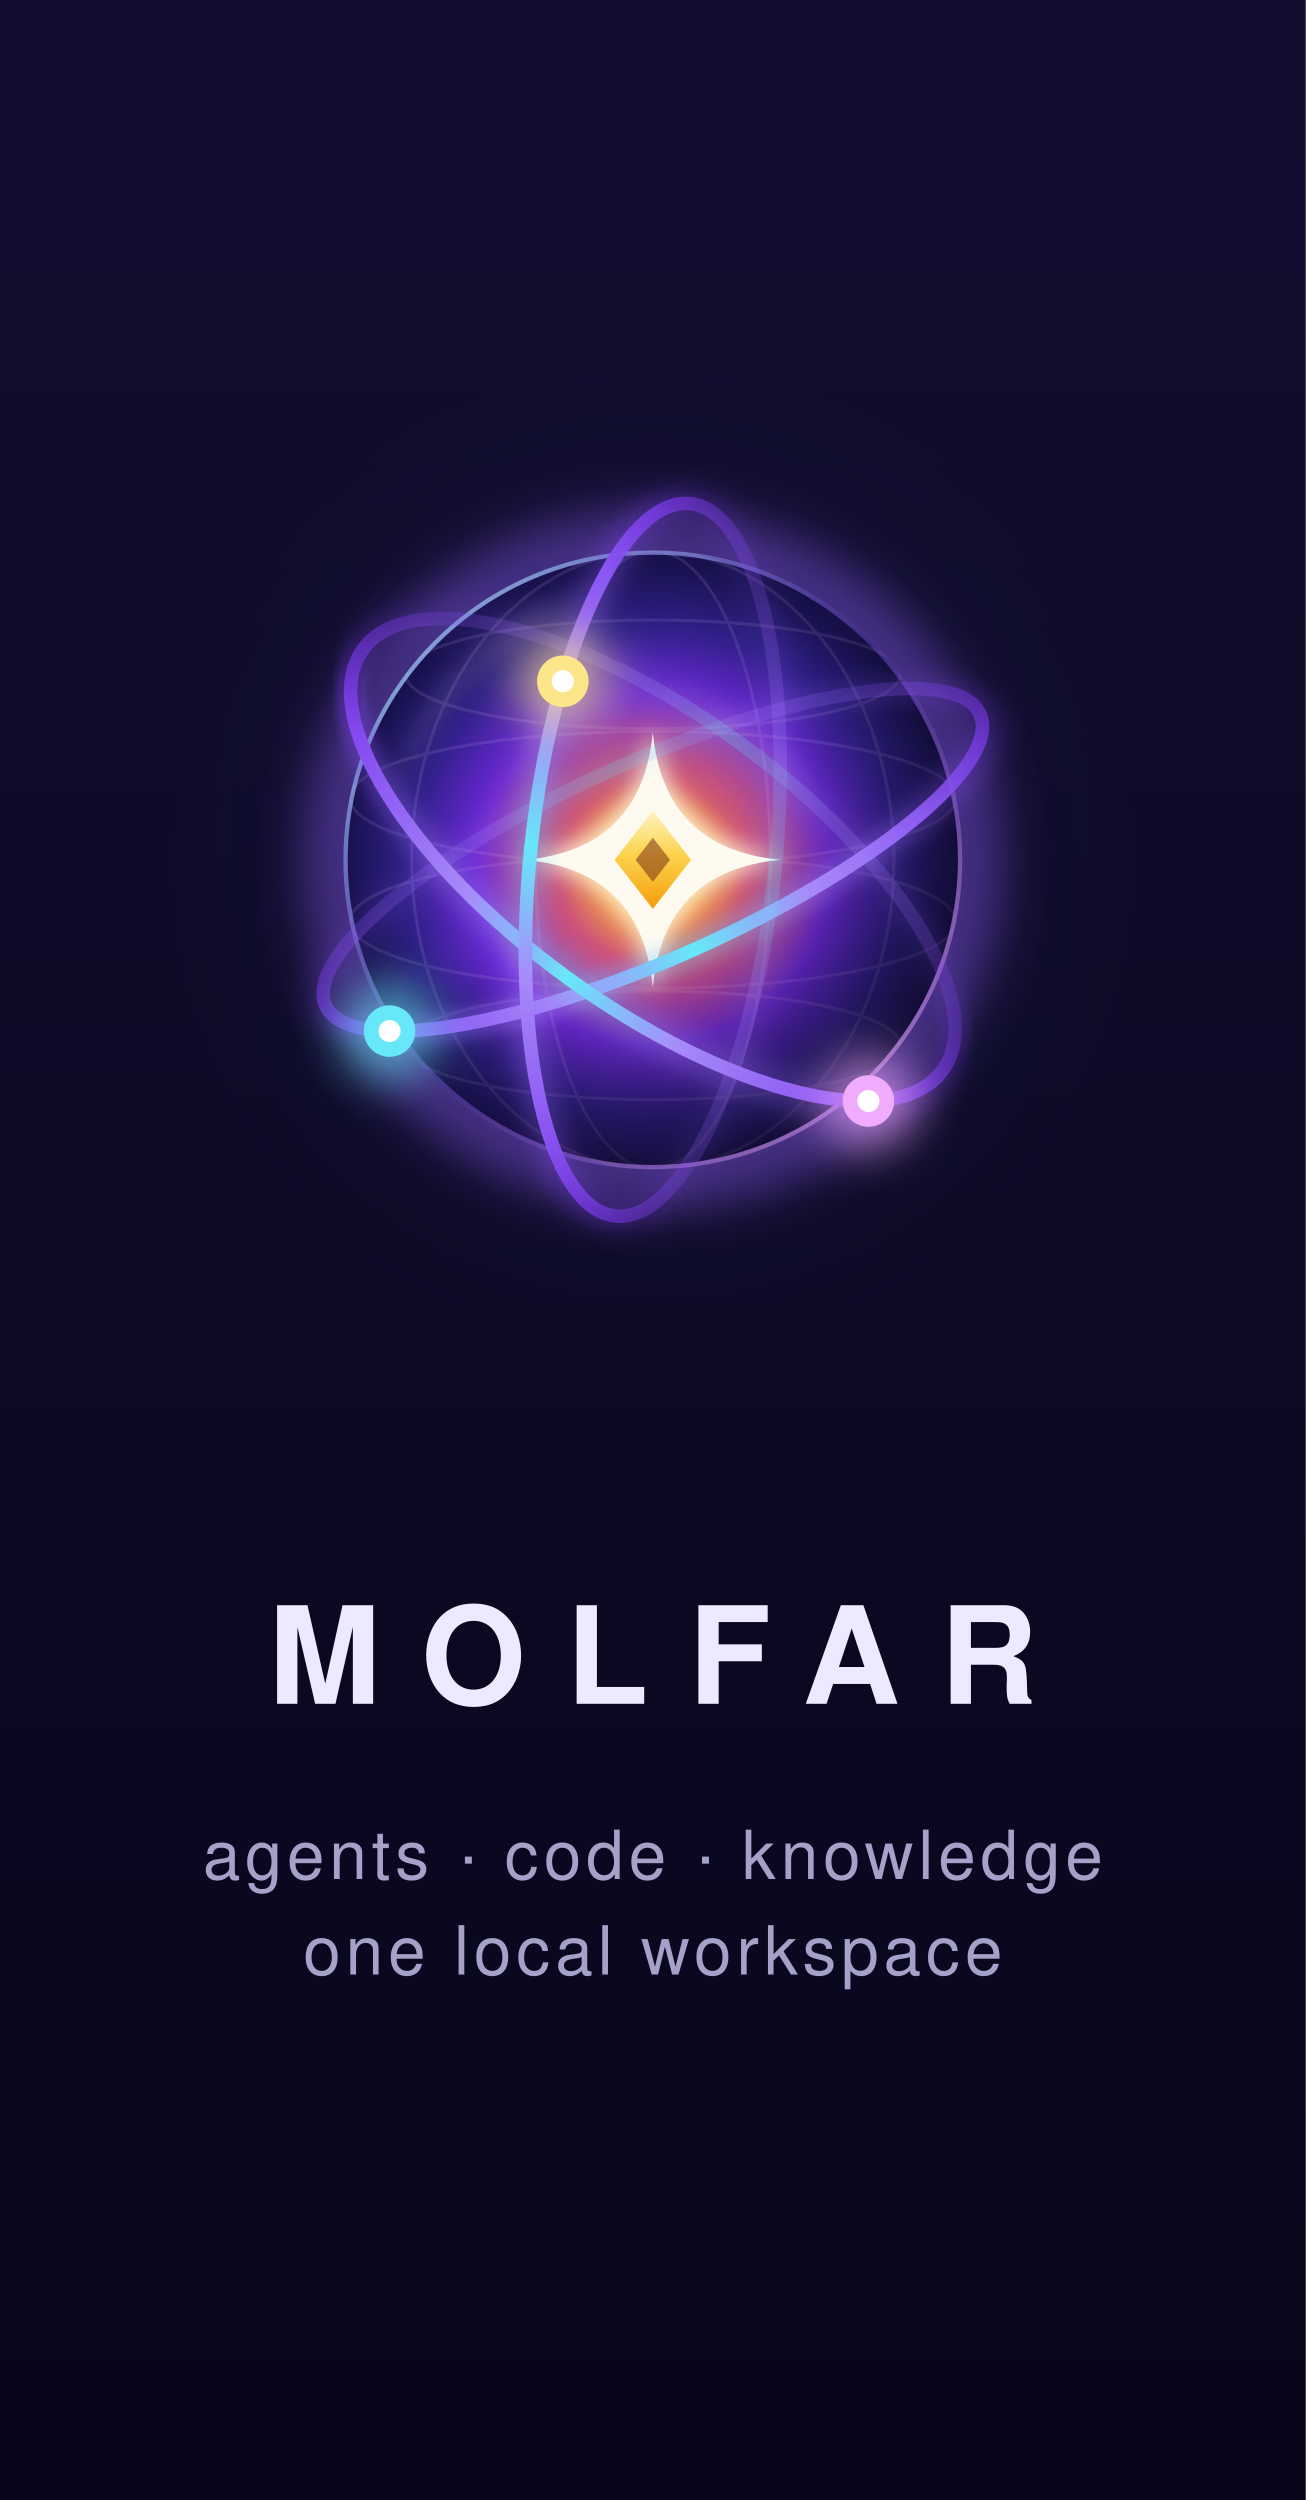
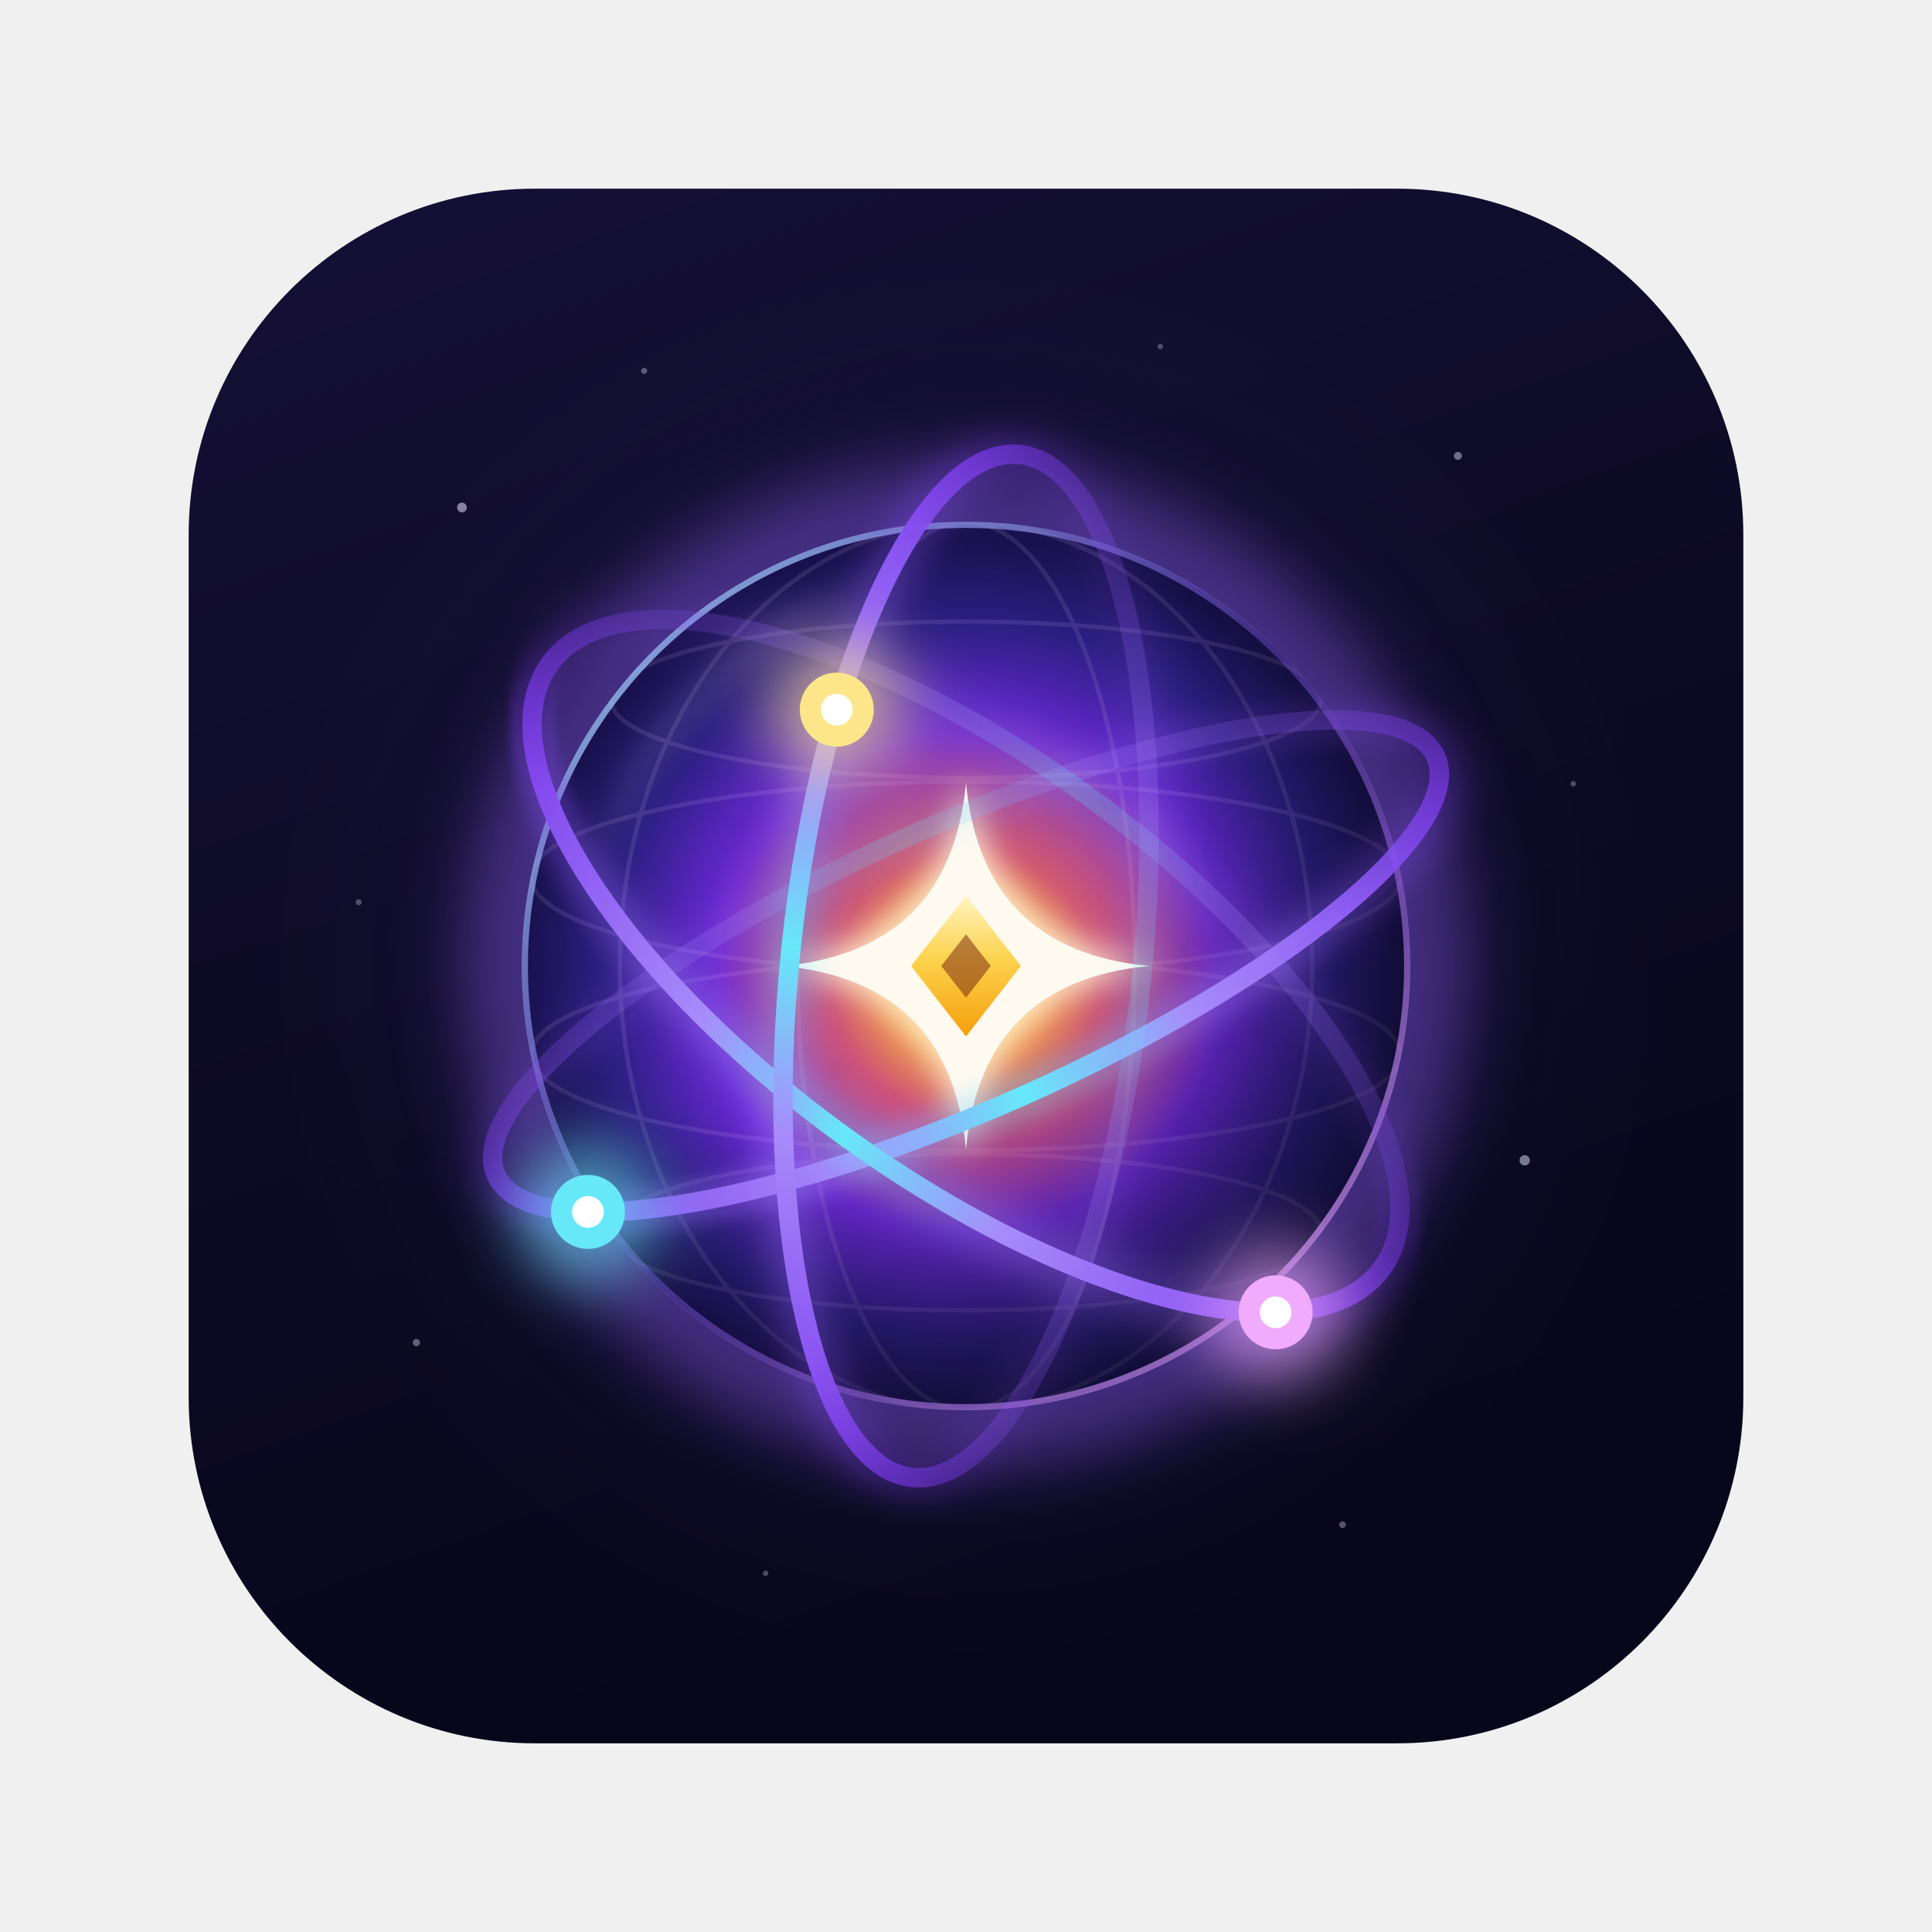
- <svg xmlns="http://www.w3.org/2000/svg" viewBox="0 0 164 314" width="164" height="314">
+ <svg xmlns="http://www.w3.org/2000/svg" viewBox="0 0 1024 1024" width="1024" height="1024">
  <defs>
-     <linearGradient id="panel" x1="0" y1="0" x2="0" y2="1">
-       <stop offset="0" stop-color="#120e30" />
-       <stop offset="1" stop-color="#07061a" />
-     </linearGradient>
    <linearGradient id="tile" x1="0" y1="0" x2="0.35" y2="1">
      <stop offset="0" stop-color="#151036" />
      <stop offset="0.55" stop-color="#0d0a24" />
      <stop offset="1" stop-color="#07061a" />
    </linearGradient>
    <radialGradient id="aura" cx="512" cy="512" r="470" gradientUnits="userSpaceOnUse">
      <stop offset="0" stop-color="#8b5cf6" stop-opacity="0.5" />
      <stop offset="0.35" stop-color="#6d28d9" stop-opacity="0.24" />
      <stop offset="0.7" stop-color="#312e81" stop-opacity="0.08" />
      <stop offset="1" stop-color="#312e81" stop-opacity="0" />
    </radialGradient>
    <radialGradient id="sphere" cx="512" cy="522" r="252" gradientUnits="userSpaceOnUse">
      <stop offset="0" stop-color="#ffe7b0" />
      <stop offset="0.12" stop-color="#f6a85c" />
      <stop offset="0.3" stop-color="#c0399f" />
      <stop offset="0.56" stop-color="#6d28d9" />
      <stop offset="0.8" stop-color="#2e1f86" />
      <stop offset="1" stop-color="#18114d" />
    </radialGradient>
    <radialGradient id="shade" cx="422" cy="402" r="403.2" gradientUnits="userSpaceOnUse">
      <stop offset="0.5" stop-color="#05040f" stop-opacity="0" />
      <stop offset="1" stop-color="#05040f" stop-opacity="0.5" />
    </radialGradient>
    <linearGradient id="rim" x1="0" y1="0" x2="1" y2="1">
      <stop offset="0" stop-color="#a5f3fc" stop-opacity="0.95" />
      <stop offset="0.5" stop-color="#8b5cf6" stop-opacity="0.35" />
      <stop offset="1" stop-color="#f0abfc" stop-opacity="0.8" />
    </linearGradient>
    <linearGradient id="core" x1="0" y1="0" x2="0" y2="1">
      <stop offset="0" stop-color="#fff4c2" />
      <stop offset="0.45" stop-color="#fcd34d" />
      <stop offset="1" stop-color="#f59e0b" />
    </linearGradient>
    <radialGradient id="coreGlow" cx="512" cy="512" r="150" gradientUnits="userSpaceOnUse">
      <stop offset="0" stop-color="#fde68a" stop-opacity="0.85" />
      <stop offset="0.4" stop-color="#f59e0b" stop-opacity="0.35" />
      <stop offset="1" stop-color="#f59e0b" stop-opacity="0" />
    </radialGradient>
    <linearGradient id="depth" gradientUnits="userSpaceOnUse" x1="0" y1="-60" x2="0" y2="60">
      <stop offset="0" stop-color="#fff" stop-opacity="0.28" />
      <stop offset="1" stop-color="#fff" stop-opacity="1" />
    </linearGradient>
    <mask id="ringDepth" maskUnits="userSpaceOnUse" x="-600" y="-600" width="1200" height="1200">
      <rect x="-600" y="-600" width="1200" height="1200" fill="url(#depth)" />
    </mask>
    <linearGradient id="gloss" x1="0" y1="0" x2="1" y2="1">
      <stop offset="0" stop-color="#ffffff" stop-opacity="0.5" />
      <stop offset="1" stop-color="#ffffff" stop-opacity="0" />
    </linearGradient>
    <clipPath id="back">
      <rect x="-600" y="-600" width="1200" height="600" />
    </clipPath>
    <clipPath id="front">
      <rect x="-600" y="0" width="1200" height="600" />
    </clipPath>
    <clipPath id="ball">
      <circle cx="512" cy="512" r="252" />
    </clipPath>
    <clipPath id="tileClip">
      <rect width="1024" height="1024" rx="228" />
    </clipPath>
    <filter id="soft" x="-50%" y="-50%" width="200%" height="200%">
      <feGaussianBlur stdDeviation="9" />
    </filter>
    <filter id="bloom" x="-50%" y="-50%" width="200%" height="200%">
      <feGaussianBlur stdDeviation="18" />
    </filter>
    <linearGradient id="orbit0" gradientUnits="userSpaceOnUse" x1="-292" y1="0" x2="292" y2="0">
      <stop offset="0" stop-color="#7c3aed" />
      <stop offset="0.32" stop-color="#a78bfa" />
      <stop offset="0.5" stop-color="#67e8f9" />
      <stop offset="0.68" stop-color="#a78bfa" />
      <stop offset="1" stop-color="#7c3aed" />
    </linearGradient>
    <linearGradient id="orbit1" gradientUnits="userSpaceOnUse" x1="-292" y1="0" x2="292" y2="0">
      <stop offset="0" stop-color="#7c3aed" />
      <stop offset="0.32" stop-color="#a78bfa" />
      <stop offset="0.5" stop-color="#67e8f9" />
      <stop offset="0.68" stop-color="#a78bfa" />
      <stop offset="1" stop-color="#7c3aed" />
    </linearGradient>
    <linearGradient id="orbit2" gradientUnits="userSpaceOnUse" x1="-292" y1="0" x2="292" y2="0">
      <stop offset="0" stop-color="#7c3aed" />
      <stop offset="0.32" stop-color="#a78bfa" />
      <stop offset="0.5" stop-color="#67e8f9" />
      <stop offset="0.68" stop-color="#a78bfa" />
      <stop offset="1" stop-color="#7c3aed" />
    </linearGradient>
  </defs>
-   <rect width="164" height="314" fill="url(#panel)" />
-   <g transform="translate(14 40) scale(0.1328)">
-     <rect width="1024" height="1024" fill="url(#aura)" />
-     <g transform="translate(512 512) scale(1.16) translate(-512 -512)">
-       <circle cx="512" cy="512" r="286" fill="#8b5cf6" opacity="0.4" filter="url(#bloom)" />
-       <circle cx="512" cy="512" r="252" fill="url(#sphere)" />
-       <g clip-path="url(#ball)" fill="none" stroke="#e9d5ff" stroke-width="2.5" opacity="0.11">
-         <ellipse cx="512" cy="360.8" rx="201.6" ry="44.35" />
-         <ellipse cx="512" cy="461.6" rx="246.91" ry="54.32" />
-         <ellipse cx="512" cy="562.4" rx="246.91" ry="54.32" />
-         <ellipse cx="512" cy="663.2" rx="201.6" ry="44.35" />
-         <ellipse cx="512" cy="512" rx="95.76" ry="252" />
-         <ellipse cx="512" cy="512" rx="196.56" ry="252" />
+   <g transform="translate(100 100) scale(0.8046875)">
+     <rect width="1024" height="1024" rx="228" fill="url(#tile)" />
+     <g clip-path="url(#tileClip)">
+       <rect width="1024" height="1024" fill="url(#aura)" />
+       <circle cx="180" cy="210" r="3.2" fill="#e0e7ff" opacity="0.55" />
+       <circle cx="836" cy="176" r="2.6" fill="#e0e7ff" opacity="0.45" />
+       <circle cx="880" cy="640" r="3.4" fill="#e0e7ff" opacity="0.5" />
+       <circle cx="150" cy="760" r="2.4" fill="#e0e7ff" opacity="0.4" />
+       <circle cx="300" cy="120" r="2" fill="#e0e7ff" opacity="0.35" />
+       <circle cx="760" cy="880" r="2.2" fill="#e0e7ff" opacity="0.35" />
+       <circle cx="912" cy="392" r="1.8" fill="#e0e7ff" opacity="0.3" />
+       <circle cx="112" cy="470" r="2" fill="#e0e7ff" opacity="0.3" />
+       <circle cx="640" cy="104" r="1.8" fill="#e0e7ff" opacity="0.3" />
+       <circle cx="380" cy="912" r="1.8" fill="#e0e7ff" opacity="0.3" />
+       <g transform="translate(512 512) scale(1.16) translate(-512 -512)">
+         <circle cx="512" cy="512" r="286" fill="#8b5cf6" opacity="0.4" filter="url(#bloom)" />
+         <circle cx="512" cy="512" r="252" fill="url(#sphere)" />
+         <g clip-path="url(#ball)" fill="none" stroke="#e9d5ff" stroke-width="2.5" opacity="0.11">
+           <ellipse cx="512" cy="360.8" rx="201.6" ry="44.35" />
+           <ellipse cx="512" cy="461.6" rx="246.91" ry="54.32" />
+           <ellipse cx="512" cy="562.4" rx="246.91" ry="54.32" />
+           <ellipse cx="512" cy="663.2" rx="201.6" ry="44.35" />
+           <ellipse cx="512" cy="512" rx="95.76" ry="252" />
+           <ellipse cx="512" cy="512" rx="196.56" ry="252" />
+         </g>
+         <circle cx="512" cy="512" r="252" fill="url(#shade)" />
+         <path d="M298 472 A 226 226 0 0 1 482 288 A 292 292 0 0 0 298 472 Z" fill="url(#gloss)" opacity="0.55" filter="url(#soft)" />
+         <circle cx="512" cy="512" r="250.5" fill="none" stroke="url(#rim)" stroke-width="3.5" />
+         <circle cx="512" cy="512" r="150" fill="url(#coreGlow)" />
+         <path d="M512 400 Q524 500 624 512 Q524 524 512 624 Q500 524 400 512 Q500 500 512 400 Z" fill="#fff7dd" opacity="0.9" filter="url(#soft)" />
+         <path d="M512 408 Q521 503 616 512 Q521 521 512 616 Q503 521 408 512 Q503 503 512 408 Z" fill="#fffaf0" />
+         <path d="M512 472 L543.2 512 L512 552 L480.8 512 Z" fill="url(#core)" />
+         <path d="M512 494 L526.04 512 L512 530 L497.96 512 Z" fill="#7c2d12" opacity="0.55" />
+         <g transform="translate(512 512) rotate(-24)" mask="url(#ringDepth)">
+           <ellipse rx="292" ry="80.49" fill="none" stroke="url(#orbit0)" stroke-width="26" opacity="0.35" filter="url(#soft)" />
+           <ellipse rx="292" ry="80.49" fill="none" stroke="url(#orbit0)" stroke-width="11" />
+         </g>
+         <g transform="translate(512 512) rotate(36)" mask="url(#ringDepth)">
+           <ellipse rx="292" ry="118.77" fill="none" stroke="url(#orbit1)" stroke-width="26" opacity="0.35" filter="url(#soft)" />
+           <ellipse rx="292" ry="118.77" fill="none" stroke="url(#orbit1)" stroke-width="11" />
+         </g>
+         <g transform="translate(512 512) rotate(96)" mask="url(#ringDepth)">
+           <ellipse rx="292" ry="99.87" fill="none" stroke="url(#orbit2)" stroke-width="26" opacity="0.35" filter="url(#soft)" />
+           <ellipse rx="292" ry="99.87" fill="none" stroke="url(#orbit2)" stroke-width="11" />
+         </g>
+         <circle cx="297.35" cy="651.62" r="40" fill="#67e8f9" opacity="0.6" filter="url(#bloom)" />
+         <circle cx="297.35" cy="651.62" r="21" fill="#67e8f9" />
+         <circle cx="297.35" cy="651.62" r="9" fill="#ffffff" />
+         <circle cx="687.81" cy="708.65" r="40" fill="#f0abfc" opacity="0.6" filter="url(#bloom)" />
+         <circle cx="687.81" cy="708.65" r="21" fill="#f0abfc" />
+         <circle cx="687.81" cy="708.65" r="9" fill="#ffffff" />
+         <circle cx="438.63" cy="366.45" r="40" fill="#fde68a" opacity="0.6" filter="url(#bloom)" />
+         <circle cx="438.63" cy="366.45" r="21" fill="#fde68a" />
+         <circle cx="438.63" cy="366.45" r="9" fill="#ffffff" />
      </g>
-       <circle cx="512" cy="512" r="252" fill="url(#shade)" />
-       <path d="M298 472 A 226 226 0 0 1 482 288 A 292 292 0 0 0 298 472 Z" fill="url(#gloss)" opacity="0.55" filter="url(#soft)" />
-       <circle cx="512" cy="512" r="250.5" fill="none" stroke="url(#rim)" stroke-width="3.5" />
-       <circle cx="512" cy="512" r="150" fill="url(#coreGlow)" />
-       <path d="M512 400 Q524 500 624 512 Q524 524 512 624 Q500 524 400 512 Q500 500 512 400 Z" fill="#fff7dd" opacity="0.9" filter="url(#soft)" />
-       <path d="M512 408 Q521 503 616 512 Q521 521 512 616 Q503 521 408 512 Q503 503 512 408 Z" fill="#fffaf0" />
-       <path d="M512 472 L543.2 512 L512 552 L480.8 512 Z" fill="url(#core)" />
-       <path d="M512 494 L526.04 512 L512 530 L497.96 512 Z" fill="#7c2d12" opacity="0.55" />
-       <g transform="translate(512 512) rotate(-24)" mask="url(#ringDepth)">
-         <ellipse rx="292" ry="80.49" fill="none" stroke="url(#orbit0)" stroke-width="26" opacity="0.35" filter="url(#soft)" />
-         <ellipse rx="292" ry="80.49" fill="none" stroke="url(#orbit0)" stroke-width="11" />
-       </g>
-       <g transform="translate(512 512) rotate(36)" mask="url(#ringDepth)">
-         <ellipse rx="292" ry="118.77" fill="none" stroke="url(#orbit1)" stroke-width="26" opacity="0.35" filter="url(#soft)" />
-         <ellipse rx="292" ry="118.77" fill="none" stroke="url(#orbit1)" stroke-width="11" />
-       </g>
-       <g transform="translate(512 512) rotate(96)" mask="url(#ringDepth)">
-         <ellipse rx="292" ry="99.87" fill="none" stroke="url(#orbit2)" stroke-width="26" opacity="0.35" filter="url(#soft)" />
-         <ellipse rx="292" ry="99.87" fill="none" stroke="url(#orbit2)" stroke-width="11" />
-       </g>
-       <circle cx="297.35" cy="651.62" r="40" fill="#67e8f9" opacity="0.6" filter="url(#bloom)" />
-       <circle cx="297.35" cy="651.62" r="21" fill="#67e8f9" />
-       <circle cx="297.35" cy="651.62" r="9" fill="#ffffff" />
-       <circle cx="687.81" cy="708.65" r="40" fill="#f0abfc" opacity="0.6" filter="url(#bloom)" />
-       <circle cx="687.81" cy="708.65" r="21" fill="#f0abfc" />
-       <circle cx="687.81" cy="708.65" r="9" fill="#ffffff" />
-       <circle cx="438.63" cy="366.45" r="40" fill="#fde68a" opacity="0.6" filter="url(#bloom)" />
-       <circle cx="438.63" cy="366.45" r="21" fill="#fde68a" />
-       <circle cx="438.63" cy="366.45" r="9" fill="#ffffff" />
    </g>
  </g>
-   <text x="82" y="214" text-anchor="middle" font-family="Helvetica Neue, Helvetica, Arial, sans-serif" font-size="17" font-weight="700" letter-spacing="5" fill="#ede9fe">MOLFAR</text>
-   <text x="82" y="236" text-anchor="middle" font-family="Helvetica Neue, Helvetica, Arial, sans-serif" font-size="8.5" font-weight="400" letter-spacing="0.6" fill="#a5a1c8">agents · code · knowledge</text>
-   <text x="82" y="248" text-anchor="middle" font-family="Helvetica Neue, Helvetica, Arial, sans-serif" font-size="8.5" font-weight="400" letter-spacing="0.6" fill="#a5a1c8">one local workspace</text>
</svg>
